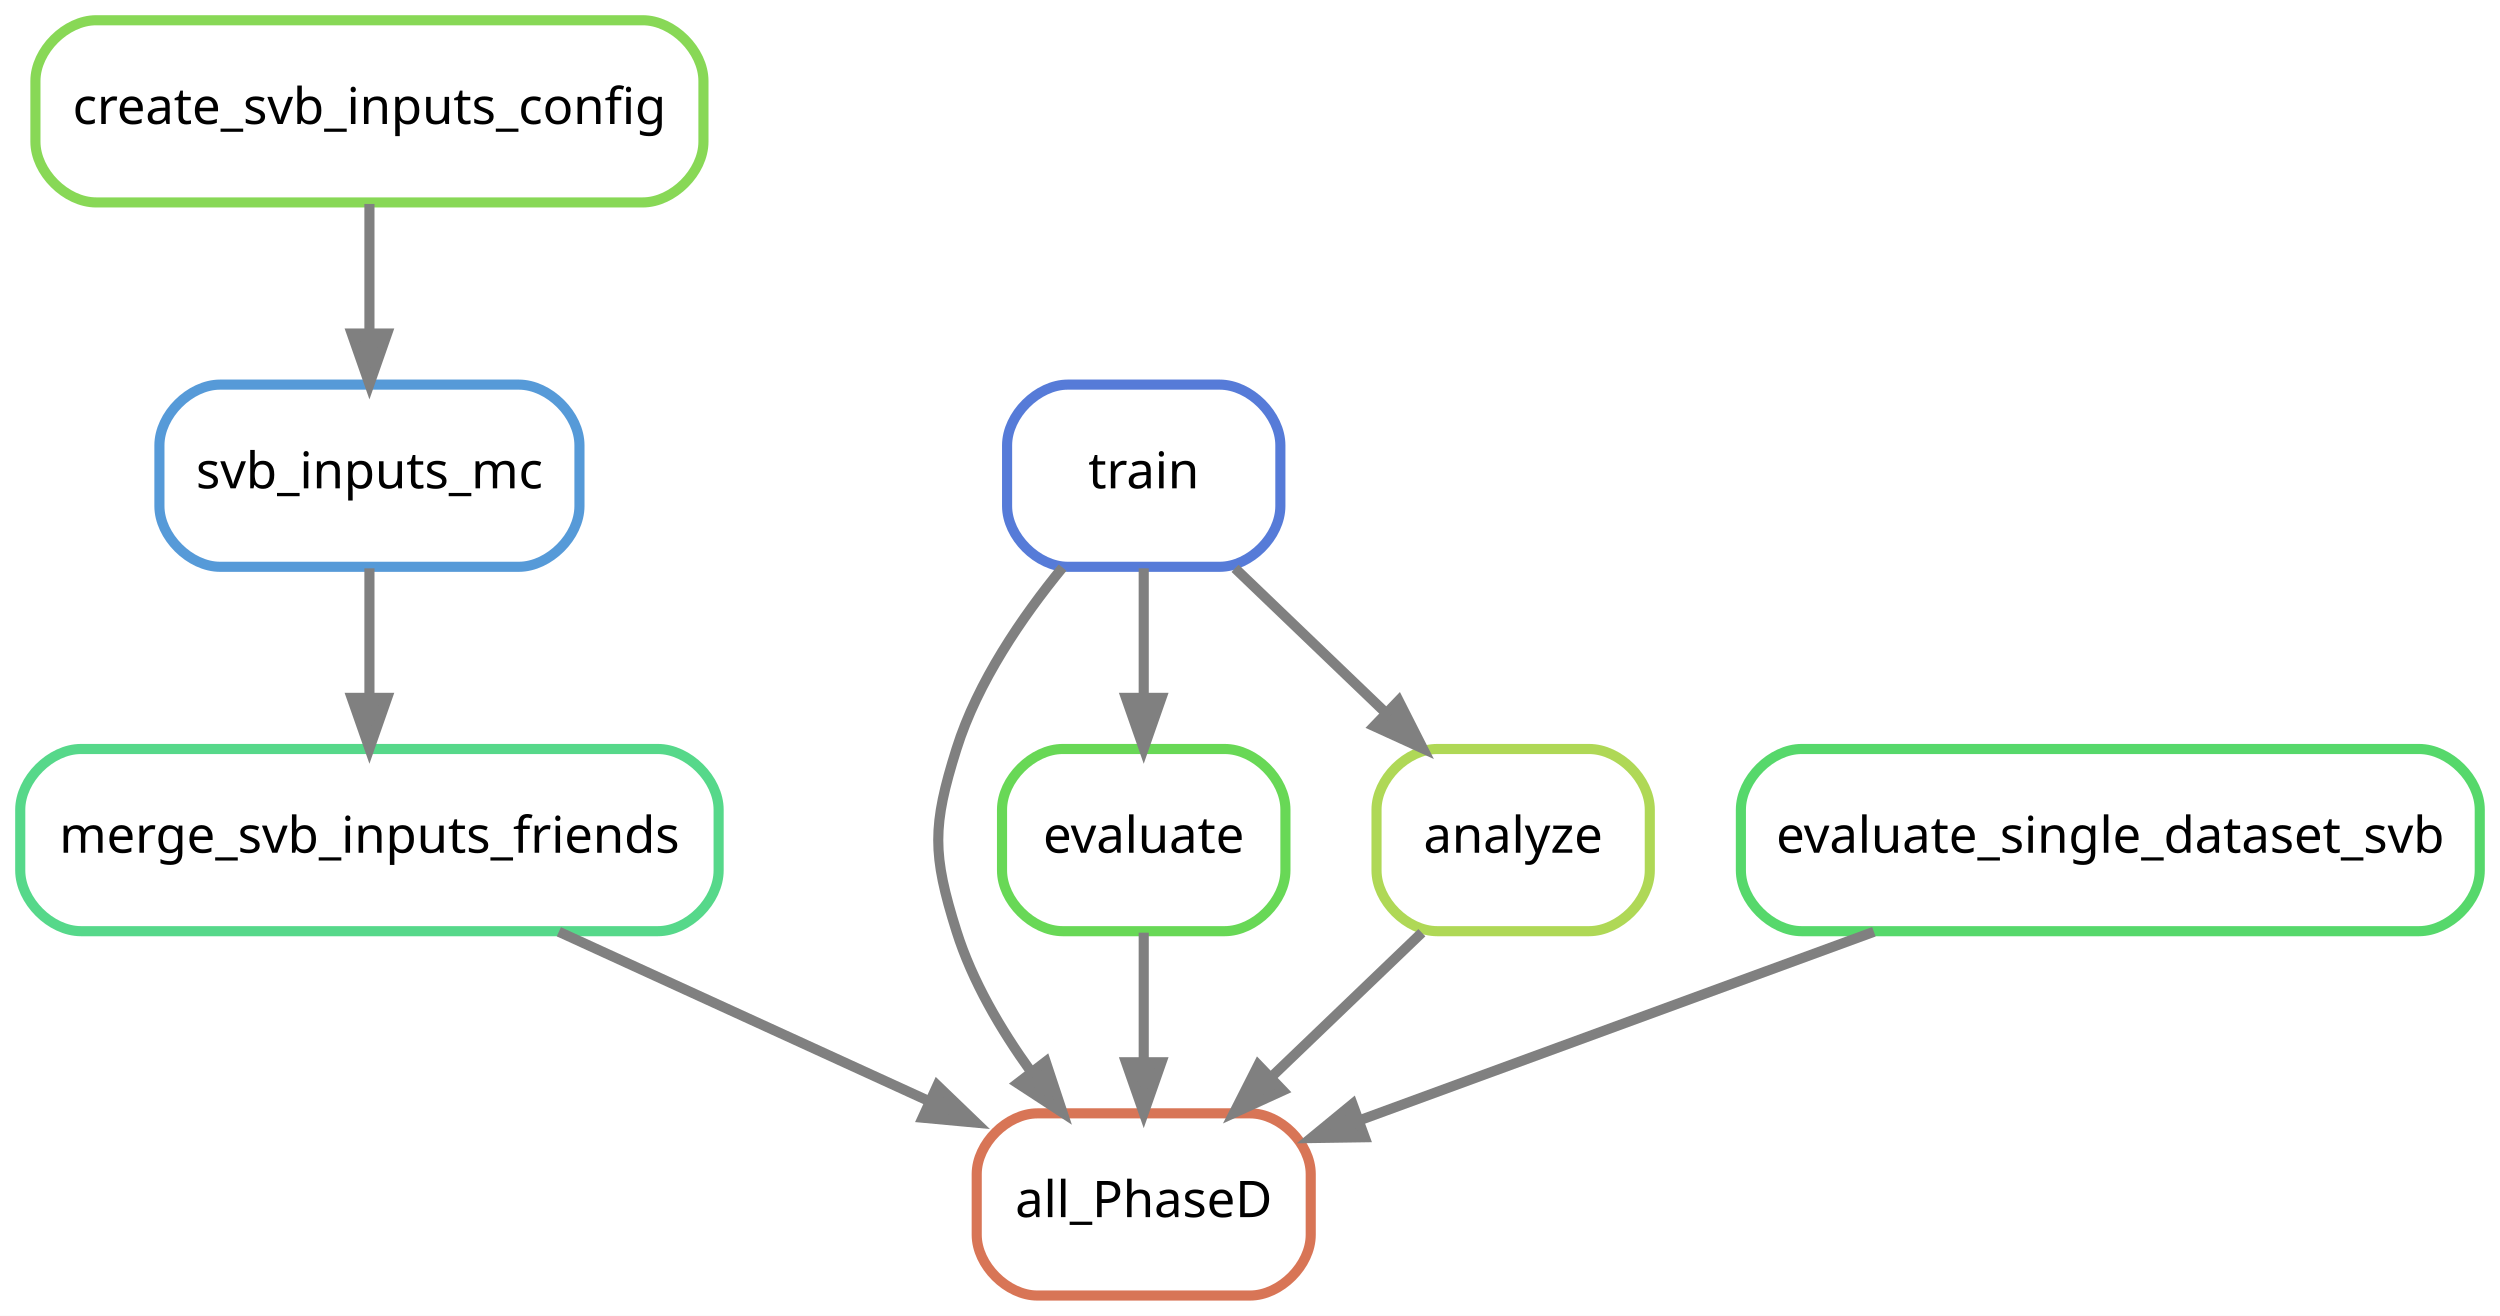
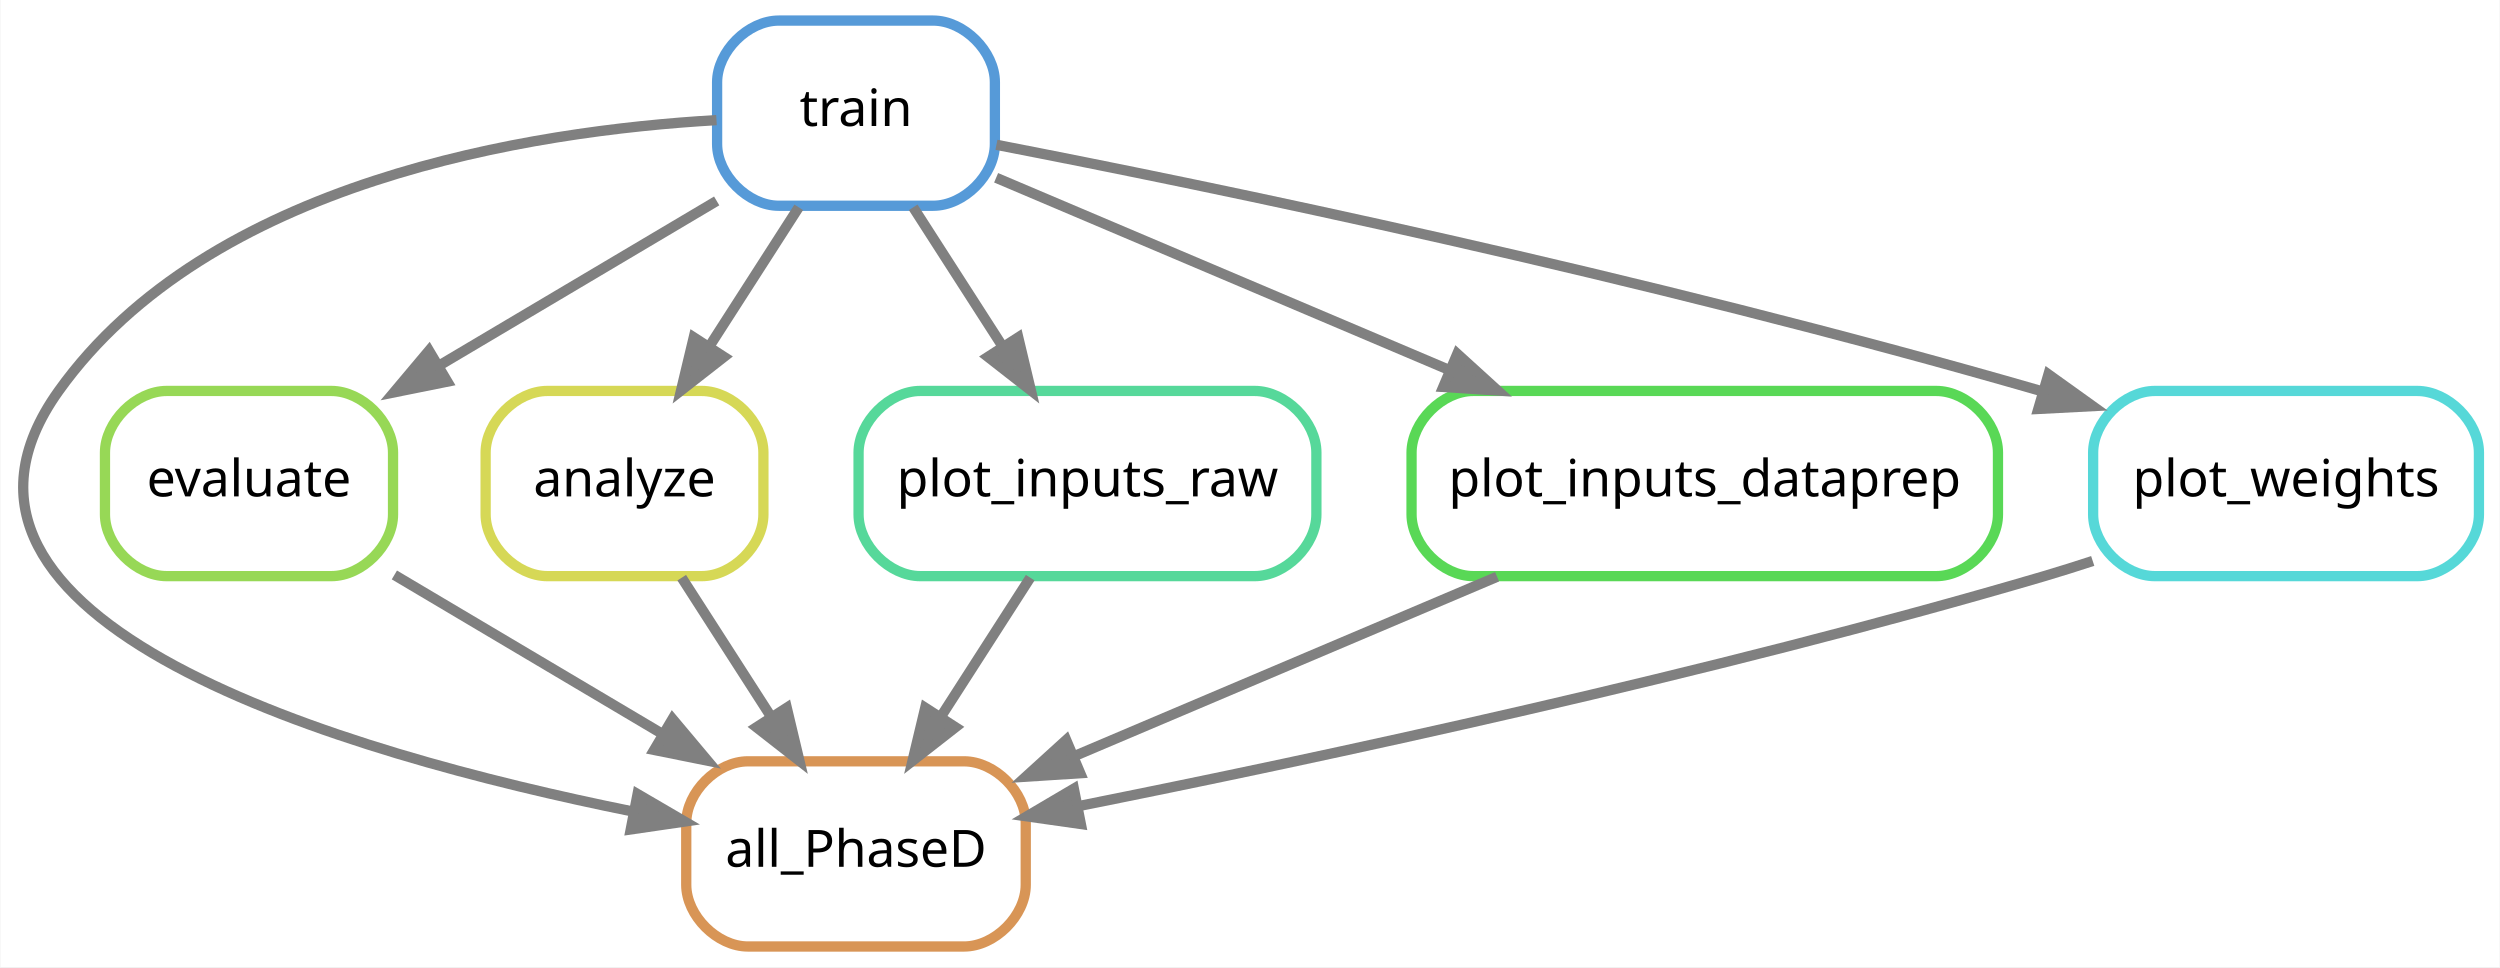
- <svg xmlns="http://www.w3.org/2000/svg" width="494pt" height="260pt" viewBox="0.00 0.00 494.00 260.00">
-   <g id="graph0" class="graph" transform="scale(1 1) rotate(0) translate(4 256)">
-     <polygon fill="white" stroke="transparent" points="-4,4 -4,-256 490,-256 490,4 -4,4" />
+ <svg xmlns="http://www.w3.org/2000/svg" width="486pt" height="188pt" viewBox="0.00 0.00 485.81 188.00">
+   <g id="graph0" class="graph" transform="scale(1 1) rotate(0) translate(4 184)">
+     <polygon fill="white" stroke="transparent" points="-4,4 -4,-184 481.81,-184 481.81,4 -4,4" />
    <g id="node1" class="node">
-       <path fill="none" stroke="#d87556" stroke-width="2" d="M243,-36C243,-36 201,-36 201,-36 195,-36 189,-30 189,-24 189,-24 189,-12 189,-12 189,-6 195,0 201,0 201,0 243,0 243,0 249,0 255,-6 255,-12 255,-12 255,-24 255,-24 255,-30 249,-36 243,-36" />
-       <text text-anchor="middle" x="222" y="-15.5" font-family="sans" font-size="10.00">all_PhaseD</text>
+       <path fill="none" stroke="#d89556" stroke-width="2" d="M183.31,-36C183.31,-36 141.31,-36 141.31,-36 135.31,-36 129.31,-30 129.31,-24 129.31,-24 129.31,-12 129.31,-12 129.31,-6 135.31,0 141.31,0 141.31,0 183.31,0 183.31,0 189.31,0 195.31,-6 195.31,-12 195.31,-12 195.31,-24 195.31,-24 195.31,-30 189.31,-36 183.31,-36" />
+       <text text-anchor="middle" x="162.31" y="-15.5" font-family="sans" font-size="10.00">all_PhaseD</text>
    </g>
    <g id="node2" class="node">
-       <path fill="none" stroke="#56d88a" stroke-width="2" d="M126,-108C126,-108 12,-108 12,-108 6,-108 0,-102 0,-96 0,-96 0,-84 0,-84 0,-78 6,-72 12,-72 12,-72 126,-72 126,-72 132,-72 138,-78 138,-84 138,-84 138,-96 138,-96 138,-102 132,-108 126,-108" />
-       <text text-anchor="middle" x="69" y="-87.5" font-family="sans" font-size="10.00">merge_svb_inputs_friends</text>
+       <path fill="none" stroke="#569ad8" stroke-width="2" d="M177.31,-180C177.31,-180 147.31,-180 147.31,-180 141.31,-180 135.31,-174 135.31,-168 135.31,-168 135.31,-156 135.31,-156 135.31,-150 141.31,-144 147.31,-144 147.31,-144 177.31,-144 177.31,-144 183.31,-144 189.31,-150 189.31,-156 189.31,-156 189.31,-168 189.31,-168 189.31,-174 183.31,-180 177.31,-180" />
+       <text text-anchor="middle" x="162.31" y="-159.5" font-family="sans" font-size="10.00">train</text>
+     </g>
+     <g id="edge2" class="edge">
+       <path fill="none" stroke="grey" stroke-width="2" d="M135.19,-160.65C99.12,-158.55 36.5,-148.83 7.31,-108 -24.8,-63.09 62.6,-37.61 118.89,-26.25" />
+       <polygon fill="grey" stroke="grey" stroke-width="2" points="119.85,-29.63 129,-24.29 118.52,-22.76 119.85,-29.63" />
+     </g>
+     <g id="node3" class="node">
+       <path fill="none" stroke="#97d856" stroke-width="2" d="M60.31,-108C60.31,-108 28.31,-108 28.31,-108 22.31,-108 16.31,-102 16.31,-96 16.31,-96 16.31,-84 16.31,-84 16.31,-78 22.31,-72 28.31,-72 28.31,-72 60.31,-72 60.31,-72 66.31,-72 72.31,-78 72.31,-84 72.31,-84 72.31,-96 72.31,-96 72.31,-102 66.31,-108 60.31,-108" />
+       <text text-anchor="middle" x="44.31" y="-87.5" font-family="sans" font-size="10.00">evaluate</text>
+     </g>
+     <g id="edge7" class="edge">
+       <path fill="none" stroke="grey" stroke-width="2" d="M135.23,-144.94C119.24,-135.45 98.77,-123.31 81.3,-112.95" />
+       <polygon fill="grey" stroke="grey" stroke-width="2" points="82.87,-109.81 72.48,-107.72 79.3,-115.83 82.87,-109.81" />
+     </g>
+     <g id="node4" class="node">
+       <path fill="none" stroke="#d6d856" stroke-width="2" d="M132.31,-108C132.31,-108 102.31,-108 102.31,-108 96.31,-108 90.31,-102 90.31,-96 90.31,-96 90.31,-84 90.31,-84 90.31,-78 96.31,-72 102.31,-72 102.31,-72 132.31,-72 132.31,-72 138.31,-72 144.31,-78 144.31,-84 144.31,-84 144.31,-96 144.31,-96 144.31,-102 138.31,-108 132.31,-108" />
+       <text text-anchor="middle" x="117.31" y="-87.5" font-family="sans" font-size="10.00">analyze</text>
+     </g>
+     <g id="edge8" class="edge">
+       <path fill="none" stroke="grey" stroke-width="2" d="M151.18,-143.7C145.95,-135.56 139.61,-125.69 133.83,-116.7" />
+       <polygon fill="grey" stroke="grey" stroke-width="2" points="136.65,-114.62 128.3,-108.1 130.77,-118.41 136.65,-114.62" />
+     </g>
+     <g id="node5" class="node">
+       <path fill="none" stroke="#56d89a" stroke-width="2" d="M239.81,-108C239.81,-108 174.81,-108 174.81,-108 168.81,-108 162.81,-102 162.81,-96 162.81,-96 162.81,-84 162.81,-84 162.81,-78 168.81,-72 174.81,-72 174.81,-72 239.81,-72 239.81,-72 245.81,-72 251.81,-78 251.81,-84 251.81,-84 251.81,-96 251.81,-96 251.81,-102 245.81,-108 239.81,-108" />
+       <text text-anchor="middle" x="207.31" y="-87.5" font-family="sans" font-size="10.00">plot_inputs_raw</text>
+     </g>
+     <g id="edge9" class="edge">
+       <path fill="none" stroke="grey" stroke-width="2" d="M173.43,-143.7C178.66,-135.56 185.01,-125.69 190.78,-116.7" />
+       <polygon fill="grey" stroke="grey" stroke-width="2" points="193.85,-118.41 196.31,-108.1 187.96,-114.62 193.85,-118.41" />
+     </g>
+     <g id="node6" class="node">
+       <path fill="none" stroke="#59d856" stroke-width="2" d="M372.31,-108C372.31,-108 282.31,-108 282.31,-108 276.31,-108 270.31,-102 270.31,-96 270.31,-96 270.31,-84 270.31,-84 270.31,-78 276.31,-72 282.31,-72 282.31,-72 372.31,-72 372.31,-72 378.31,-72 384.31,-78 384.31,-84 384.31,-84 384.31,-96 384.31,-96 384.31,-102 378.31,-108 372.31,-108" />
+       <text text-anchor="middle" x="327.31" y="-87.5" font-family="sans" font-size="10.00">plot_inputs_dataprep</text>
+     </g>
+     <g id="edge10" class="edge">
+       <path fill="none" stroke="grey" stroke-width="2" d="M189.55,-149.44C213.4,-139.32 248.65,-124.37 277.52,-112.12" />
+       <polygon fill="grey" stroke="grey" stroke-width="2" points="279.2,-115.21 287.04,-108.08 276.47,-108.77 279.2,-115.21" />
+     </g>
+     <g id="node7" class="node">
+       <path fill="none" stroke="#56d8d8" stroke-width="2" d="M465.81,-108C465.81,-108 414.81,-108 414.81,-108 408.81,-108 402.81,-102 402.81,-96 402.81,-96 402.81,-84 402.81,-84 402.81,-78 408.81,-72 414.81,-72 414.81,-72 465.81,-72 465.81,-72 471.81,-72 477.81,-78 477.81,-84 477.81,-84 477.81,-96 477.81,-96 477.81,-102 471.81,-108 465.81,-108" />
+       <text text-anchor="middle" x="440.31" y="-87.5" font-family="sans" font-size="10.00">plot_weights</text>
+     </g>
+     <g id="edge11" class="edge">
+       <path fill="none" stroke="grey" stroke-width="2" d="M189.61,-155.85C231.42,-147.74 313.91,-130.77 393.09,-107.87" />
+       <polygon fill="grey" stroke="grey" stroke-width="2" points="394.12,-111.22 402.73,-105.05 392.15,-104.5 394.12,-111.22" />
    </g>
    <g id="edge5" class="edge">
-       <path fill="none" stroke="grey" stroke-width="2" d="M106.43,-71.88C128.59,-61.74 156.73,-48.86 179.69,-38.36" />
-       <polygon fill="grey" stroke="grey" stroke-width="2" points="181.22,-41.51 188.86,-34.16 178.31,-35.14 181.22,-41.51" />
+       <path fill="none" stroke="grey" stroke-width="2" d="M72.57,-72.23C88.1,-63.02 107.58,-51.47 124.41,-41.48" />
+       <polygon fill="grey" stroke="grey" stroke-width="2" points="126.64,-44.23 133.45,-36.12 123.07,-38.21 126.64,-44.23" />
    </g>
-     <g id="node3" class="node">
-       <path fill="none" stroke="#569ad8" stroke-width="2" d="M98.5,-180C98.5,-180 39.5,-180 39.5,-180 33.5,-180 27.5,-174 27.5,-168 27.5,-168 27.5,-156 27.5,-156 27.5,-150 33.5,-144 39.5,-144 39.5,-144 98.5,-144 98.5,-144 104.5,-144 110.5,-150 110.5,-156 110.5,-156 110.5,-168 110.5,-168 110.5,-174 104.5,-180 98.5,-180" />
-       <text text-anchor="middle" x="69" y="-159.5" font-family="sans" font-size="10.00">svb_inputs_mc</text>
+     <g id="edge4" class="edge">
+       <path fill="none" stroke="grey" stroke-width="2" d="M128.43,-71.7C133.66,-63.56 140.01,-53.69 145.78,-44.7" />
+       <polygon fill="grey" stroke="grey" stroke-width="2" points="148.85,-46.41 151.31,-36.1 142.96,-42.62 148.85,-46.41" />
+     </g>
+     <g id="edge1" class="edge">
+       <path fill="none" stroke="grey" stroke-width="2" d="M196.18,-71.7C190.95,-63.56 184.61,-53.69 178.83,-44.7" />
+       <polygon fill="grey" stroke="grey" stroke-width="2" points="181.65,-42.62 173.3,-36.1 175.77,-46.41 181.65,-42.62" />
    </g>
    <g id="edge6" class="edge">
-       <path fill="none" stroke="grey" stroke-width="2" d="M69,-143.7C69,-135.98 69,-126.71 69,-118.11" />
-       <polygon fill="grey" stroke="grey" stroke-width="2" points="72.5,-118.1 69,-108.1 65.5,-118.1 72.5,-118.1" />
-     </g>
-     <g id="node4" class="node">
-       <path fill="none" stroke="#88d856" stroke-width="2" d="M123,-252C123,-252 15,-252 15,-252 9,-252 3,-246 3,-240 3,-240 3,-228 3,-228 3,-222 9,-216 15,-216 15,-216 123,-216 123,-216 129,-216 135,-222 135,-228 135,-228 135,-240 135,-240 135,-246 129,-252 123,-252" />
-       <text text-anchor="middle" x="69" y="-231.5" font-family="sans" font-size="10.00">create_svb_inputs_config</text>
-     </g>
-     <g id="edge7" class="edge">
-       <path fill="none" stroke="grey" stroke-width="2" d="M69,-215.7C69,-207.98 69,-198.71 69,-190.11" />
-       <polygon fill="grey" stroke="grey" stroke-width="2" points="72.5,-190.1 69,-180.1 65.5,-190.1 72.5,-190.1" />
-     </g>
-     <g id="node5" class="node">
-       <path fill="none" stroke="#567bd8" stroke-width="2" d="M237,-180C237,-180 207,-180 207,-180 201,-180 195,-174 195,-168 195,-168 195,-156 195,-156 195,-150 201,-144 207,-144 207,-144 237,-144 237,-144 243,-144 249,-150 249,-156 249,-156 249,-168 249,-168 249,-174 243,-180 237,-180" />
-       <text text-anchor="middle" x="222" y="-159.5" font-family="sans" font-size="10.00">train</text>
+       <path fill="none" stroke="grey" stroke-width="2" d="M286.94,-71.88C261.99,-61.29 230,-47.72 204.68,-36.98" />
+       <polygon fill="grey" stroke="grey" stroke-width="2" points="205.9,-33.69 195.33,-33.01 203.17,-40.14 205.9,-33.69" />
    </g>
    <g id="edge3" class="edge">
-       <path fill="none" stroke="grey" stroke-width="2" d="M205.96,-143.85C197.99,-134.12 189.17,-121.27 185,-108 180.2,-92.74 180.2,-87.26 185,-72 188.1,-62.15 193.75,-52.53 199.72,-44.25" />
-       <polygon fill="grey" stroke="grey" stroke-width="2" points="202.63,-46.21 205.96,-36.15 197.09,-41.94 202.63,-46.21" />
-     </g>
-     <g id="node6" class="node">
-       <path fill="none" stroke="#68d856" stroke-width="2" d="M238,-108C238,-108 206,-108 206,-108 200,-108 194,-102 194,-96 194,-96 194,-84 194,-84 194,-78 200,-72 206,-72 206,-72 238,-72 238,-72 244,-72 250,-78 250,-84 250,-84 250,-96 250,-96 250,-102 244,-108 238,-108" />
-       <text text-anchor="middle" x="222" y="-87.5" font-family="sans" font-size="10.00">evaluate</text>
-     </g>
-     <g id="edge8" class="edge">
-       <path fill="none" stroke="grey" stroke-width="2" d="M222,-143.7C222,-135.98 222,-126.71 222,-118.11" />
-       <polygon fill="grey" stroke="grey" stroke-width="2" points="225.5,-118.1 222,-108.1 218.5,-118.1 225.5,-118.1" />
-     </g>
-     <g id="node7" class="node">
-       <path fill="none" stroke="#afd856" stroke-width="2" d="M310,-108C310,-108 280,-108 280,-108 274,-108 268,-102 268,-96 268,-96 268,-84 268,-84 268,-78 274,-72 280,-72 280,-72 310,-72 310,-72 316,-72 322,-78 322,-84 322,-84 322,-96 322,-96 322,-102 316,-108 310,-108" />
-       <text text-anchor="middle" x="295" y="-87.5" font-family="sans" font-size="10.00">analyze</text>
-     </g>
-     <g id="edge9" class="edge">
-       <path fill="none" stroke="grey" stroke-width="2" d="M240.04,-143.7C249.06,-135.05 260.12,-124.45 269.94,-115.03" />
-       <polygon fill="grey" stroke="grey" stroke-width="2" points="272.37,-117.55 277.16,-108.1 267.52,-112.5 272.37,-117.55" />
-     </g>
-     <g id="edge1" class="edge">
-       <path fill="none" stroke="grey" stroke-width="2" d="M222,-71.7C222,-63.98 222,-54.71 222,-46.11" />
-       <polygon fill="grey" stroke="grey" stroke-width="2" points="225.5,-46.1 222,-36.1 218.5,-46.1 225.5,-46.1" />
-     </g>
-     <g id="edge2" class="edge">
-       <path fill="none" stroke="grey" stroke-width="2" d="M276.96,-71.7C267.94,-63.05 256.88,-52.45 247.06,-43.03" />
-       <polygon fill="grey" stroke="grey" stroke-width="2" points="249.48,-40.5 239.84,-36.1 244.63,-45.55 249.48,-40.5" />
-     </g>
-     <g id="node8" class="node">
-       <path fill="none" stroke="#56d86b" stroke-width="2" d="M474,-108C474,-108 352,-108 352,-108 346,-108 340,-102 340,-96 340,-96 340,-84 340,-84 340,-78 346,-72 352,-72 352,-72 474,-72 474,-72 480,-72 486,-78 486,-84 486,-84 486,-96 486,-96 486,-102 480,-108 474,-108" />
-       <text text-anchor="middle" x="413" y="-87.5" font-family="sans" font-size="10.00">evaluate_single_dataset_svb</text>
-     </g>
-     <g id="edge4" class="edge">
-       <path fill="none" stroke="grey" stroke-width="2" d="M366.28,-71.88C335.18,-60.48 294.66,-45.63 264.48,-34.57" />
-       <polygon fill="grey" stroke="grey" stroke-width="2" points="265.67,-31.28 255.07,-31.12 263.26,-37.85 265.67,-31.28" />
+       <path fill="none" stroke="grey" stroke-width="2" d="M402.73,-74.95C399.56,-73.91 396.39,-72.91 393.31,-72 328.72,-52.99 252.33,-36.63 205.6,-27.3" />
+       <polygon fill="grey" stroke="grey" stroke-width="2" points="206.02,-23.81 195.53,-25.3 204.66,-30.68 206.02,-23.81" />
    </g>
  </g>
</svg>
